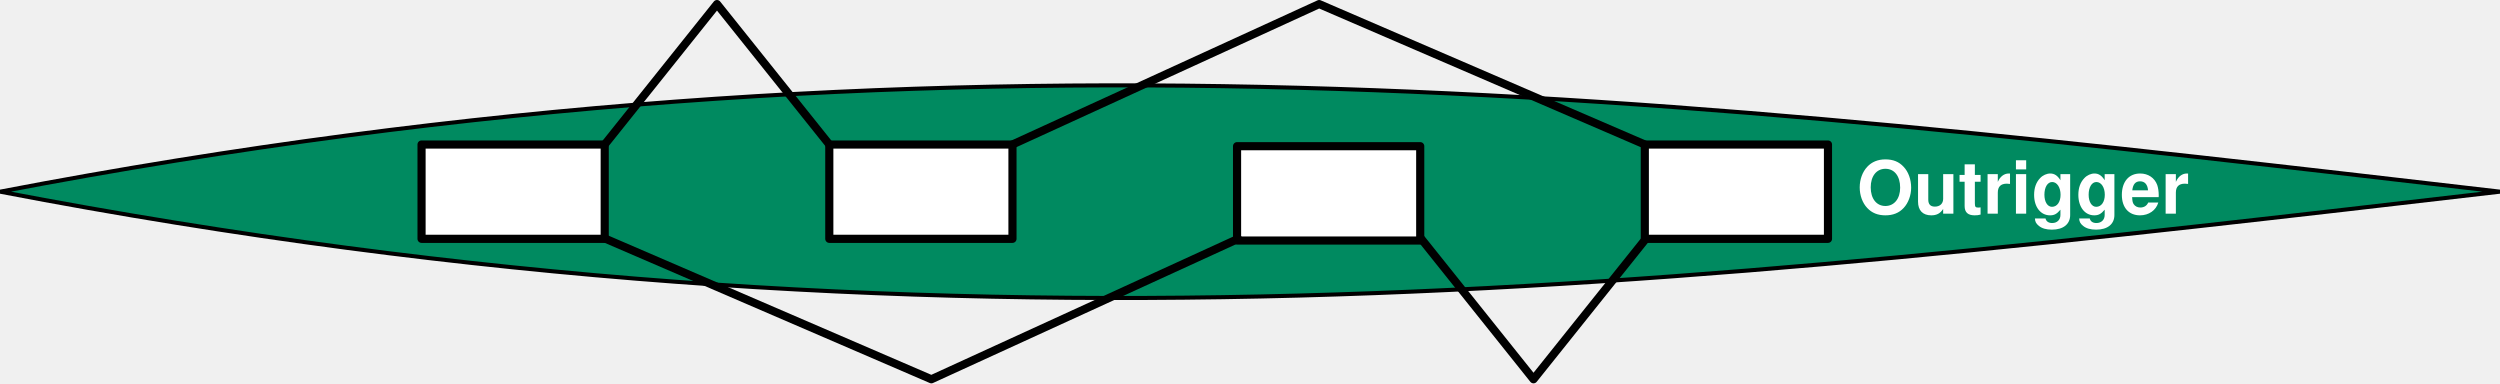
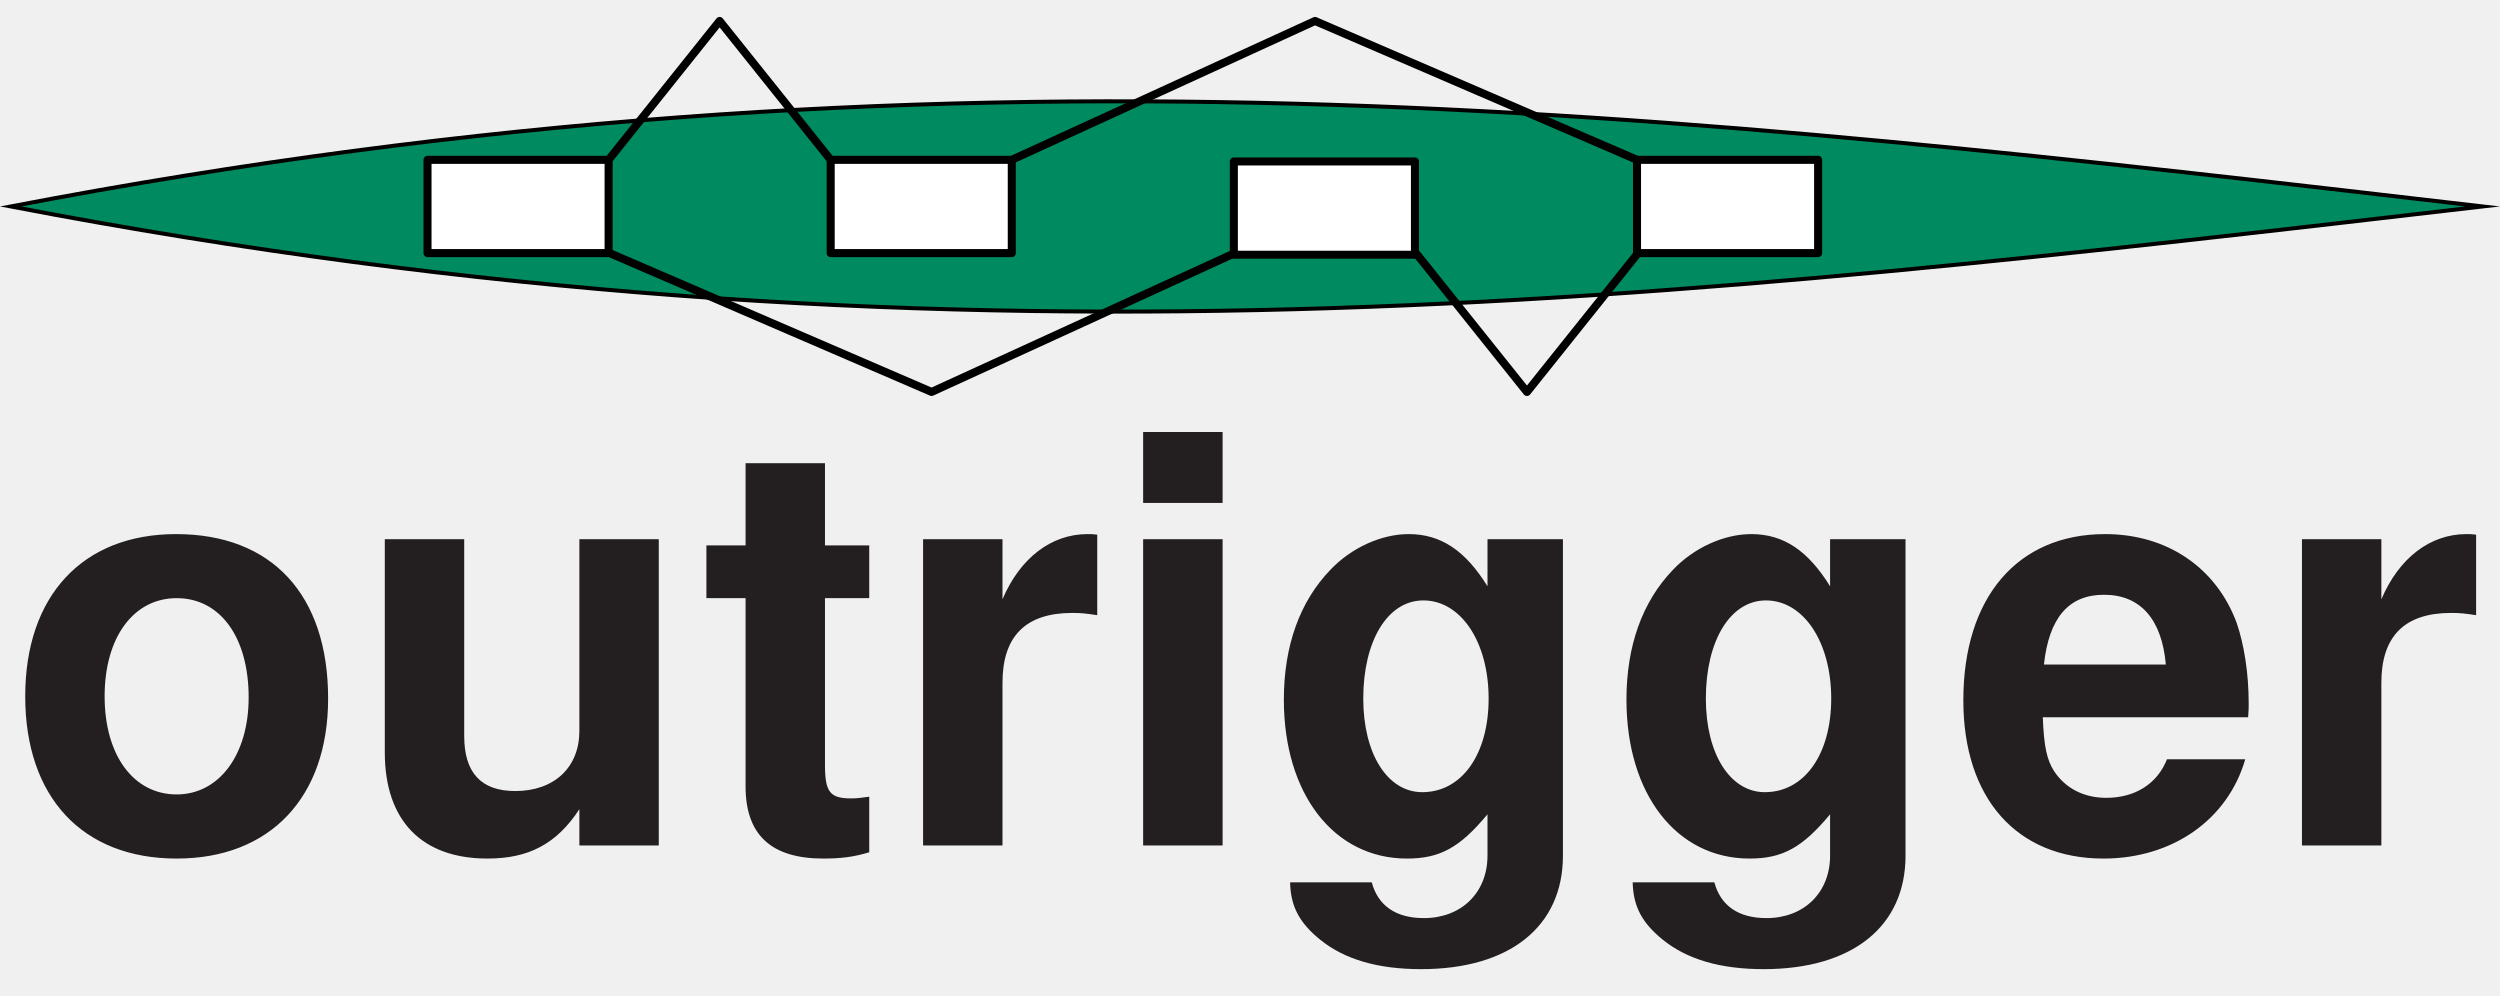
- <svg xmlns="http://www.w3.org/2000/svg" id="Layer_1" data-name="Layer 1" viewBox="0 0 614.34 94.2">
+ <svg xmlns="http://www.w3.org/2000/svg" id="Layer_1" data-name="Layer 1" viewBox="0 0 621.33 247.33">
  <defs>
-     <style>.cls-1{fill:#008a60;stroke-miterlimit:10;}.cls-1,.cls-2,.cls-3{stroke:#000;}.cls-2,.cls-4{fill:#fff;}.cls-2,.cls-3{stroke-linecap:round;stroke-linejoin:round;stroke-width:2px;}.cls-3{fill:none;}.cls-4{font-size:18px;font-family:Helvetica-Bold, Helvetica;font-weight:700;}</style>
+     <style>.cls-1{fill:#008a60;stroke-miterlimit:10;}.cls-1,.cls-2,.cls-3{stroke:#000;}.cls-2{fill:#fff;}.cls-2,.cls-3{stroke-linecap:round;stroke-linejoin:round;stroke-width:2px;}.cls-3{fill:none;}.cls-4{font-size:140.97px;fill:#231f20;font-family:Helvetica-Bold, Helvetica;font-weight:700;}</style>
  </defs>
-   <path class="cls-1" d="M0,47.1c233.25,44.68,412.93,23.41,614.34,0C412.93,23.69,233.25,2.43,0,47.1Z" />
-   <rect class="cls-2" x="103.59" y="35.51" width="45.01" height="23.18" />
-   <rect class="cls-2" x="303.99" y="35.92" width="45.01" height="23.18" />
-   <rect class="cls-2" x="203.79" y="35.51" width="45.01" height="23.18" />
-   <rect class="cls-2" x="404.19" y="35.51" width="45.01" height="23.18" />
-   <polyline class="cls-3" points="203.79 35.51 176.19 1 148.6 35.51" />
-   <polyline class="cls-3" points="404.19 35.51 324.16 1 248.8 35.51" />
-   <polyline class="cls-3" points="349.25 58.69 376.84 93.2 404.44 58.69" />
-   <polyline class="cls-3" points="148.84 58.69 228.87 93.2 304.24 58.69" />
-   <text class="cls-4" transform="translate(456.28 52.51)">Outrigger</text>
+   <path class="cls-1" d="M2.66,51.31C235.91,96,415.59,74.72,617,51.31,415.59,27.89,235.91,6.63,2.66,51.31Z" />
+   <rect class="cls-2" x="106.25" y="39.72" width="45.01" height="23.18" />
+   <rect class="cls-2" x="306.65" y="40.13" width="45.01" height="23.18" />
+   <rect class="cls-2" x="206.45" y="39.72" width="45.01" height="23.18" />
+   <rect class="cls-2" x="406.85" y="39.72" width="45.01" height="23.18" />
+   <polyline class="cls-3" points="206.45 39.72 178.85 5.21 151.26 39.72" />
+   <polyline class="cls-3" points="406.85 39.72 326.82 5.21 251.46 39.72" />
+   <polyline class="cls-3" points="351.91 62.9 379.5 97.41 407.1 62.9" />
+   <polyline class="cls-3" points="151.5 62.9 231.53 97.41 306.89 62.9" />
+   <text class="cls-4" transform="translate(1.33 210.13)">outrigger</text>
</svg>
